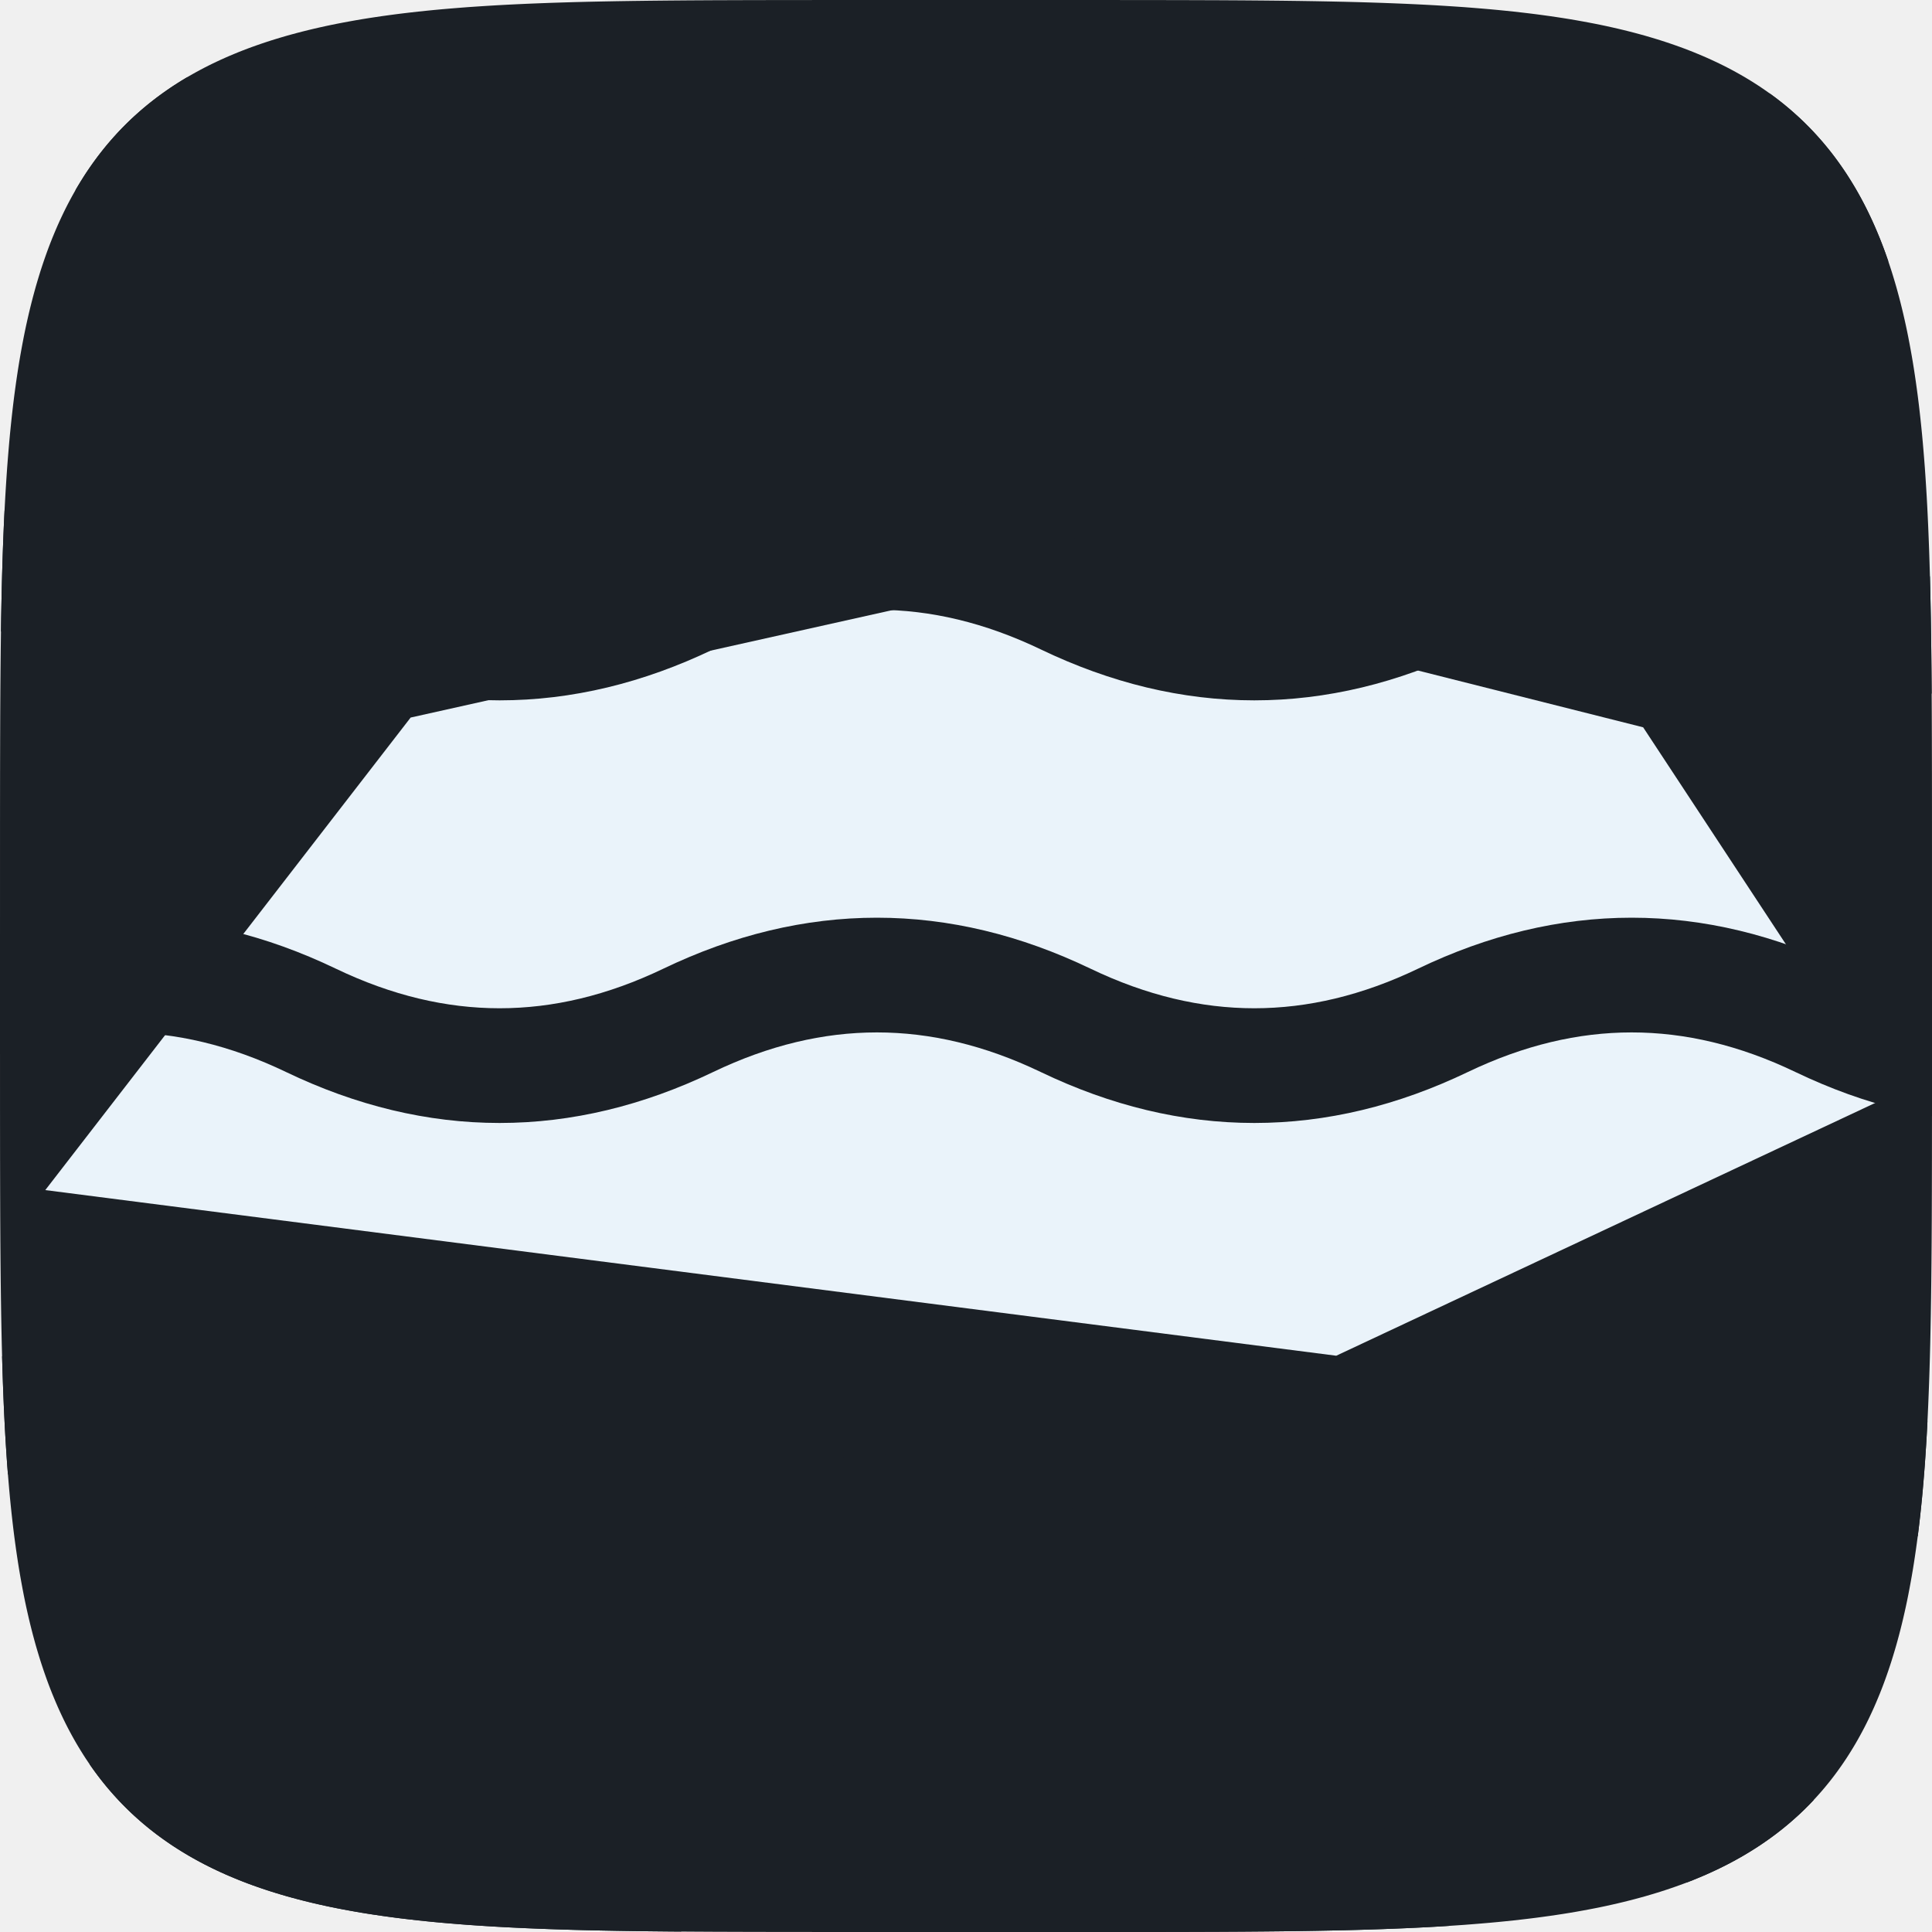
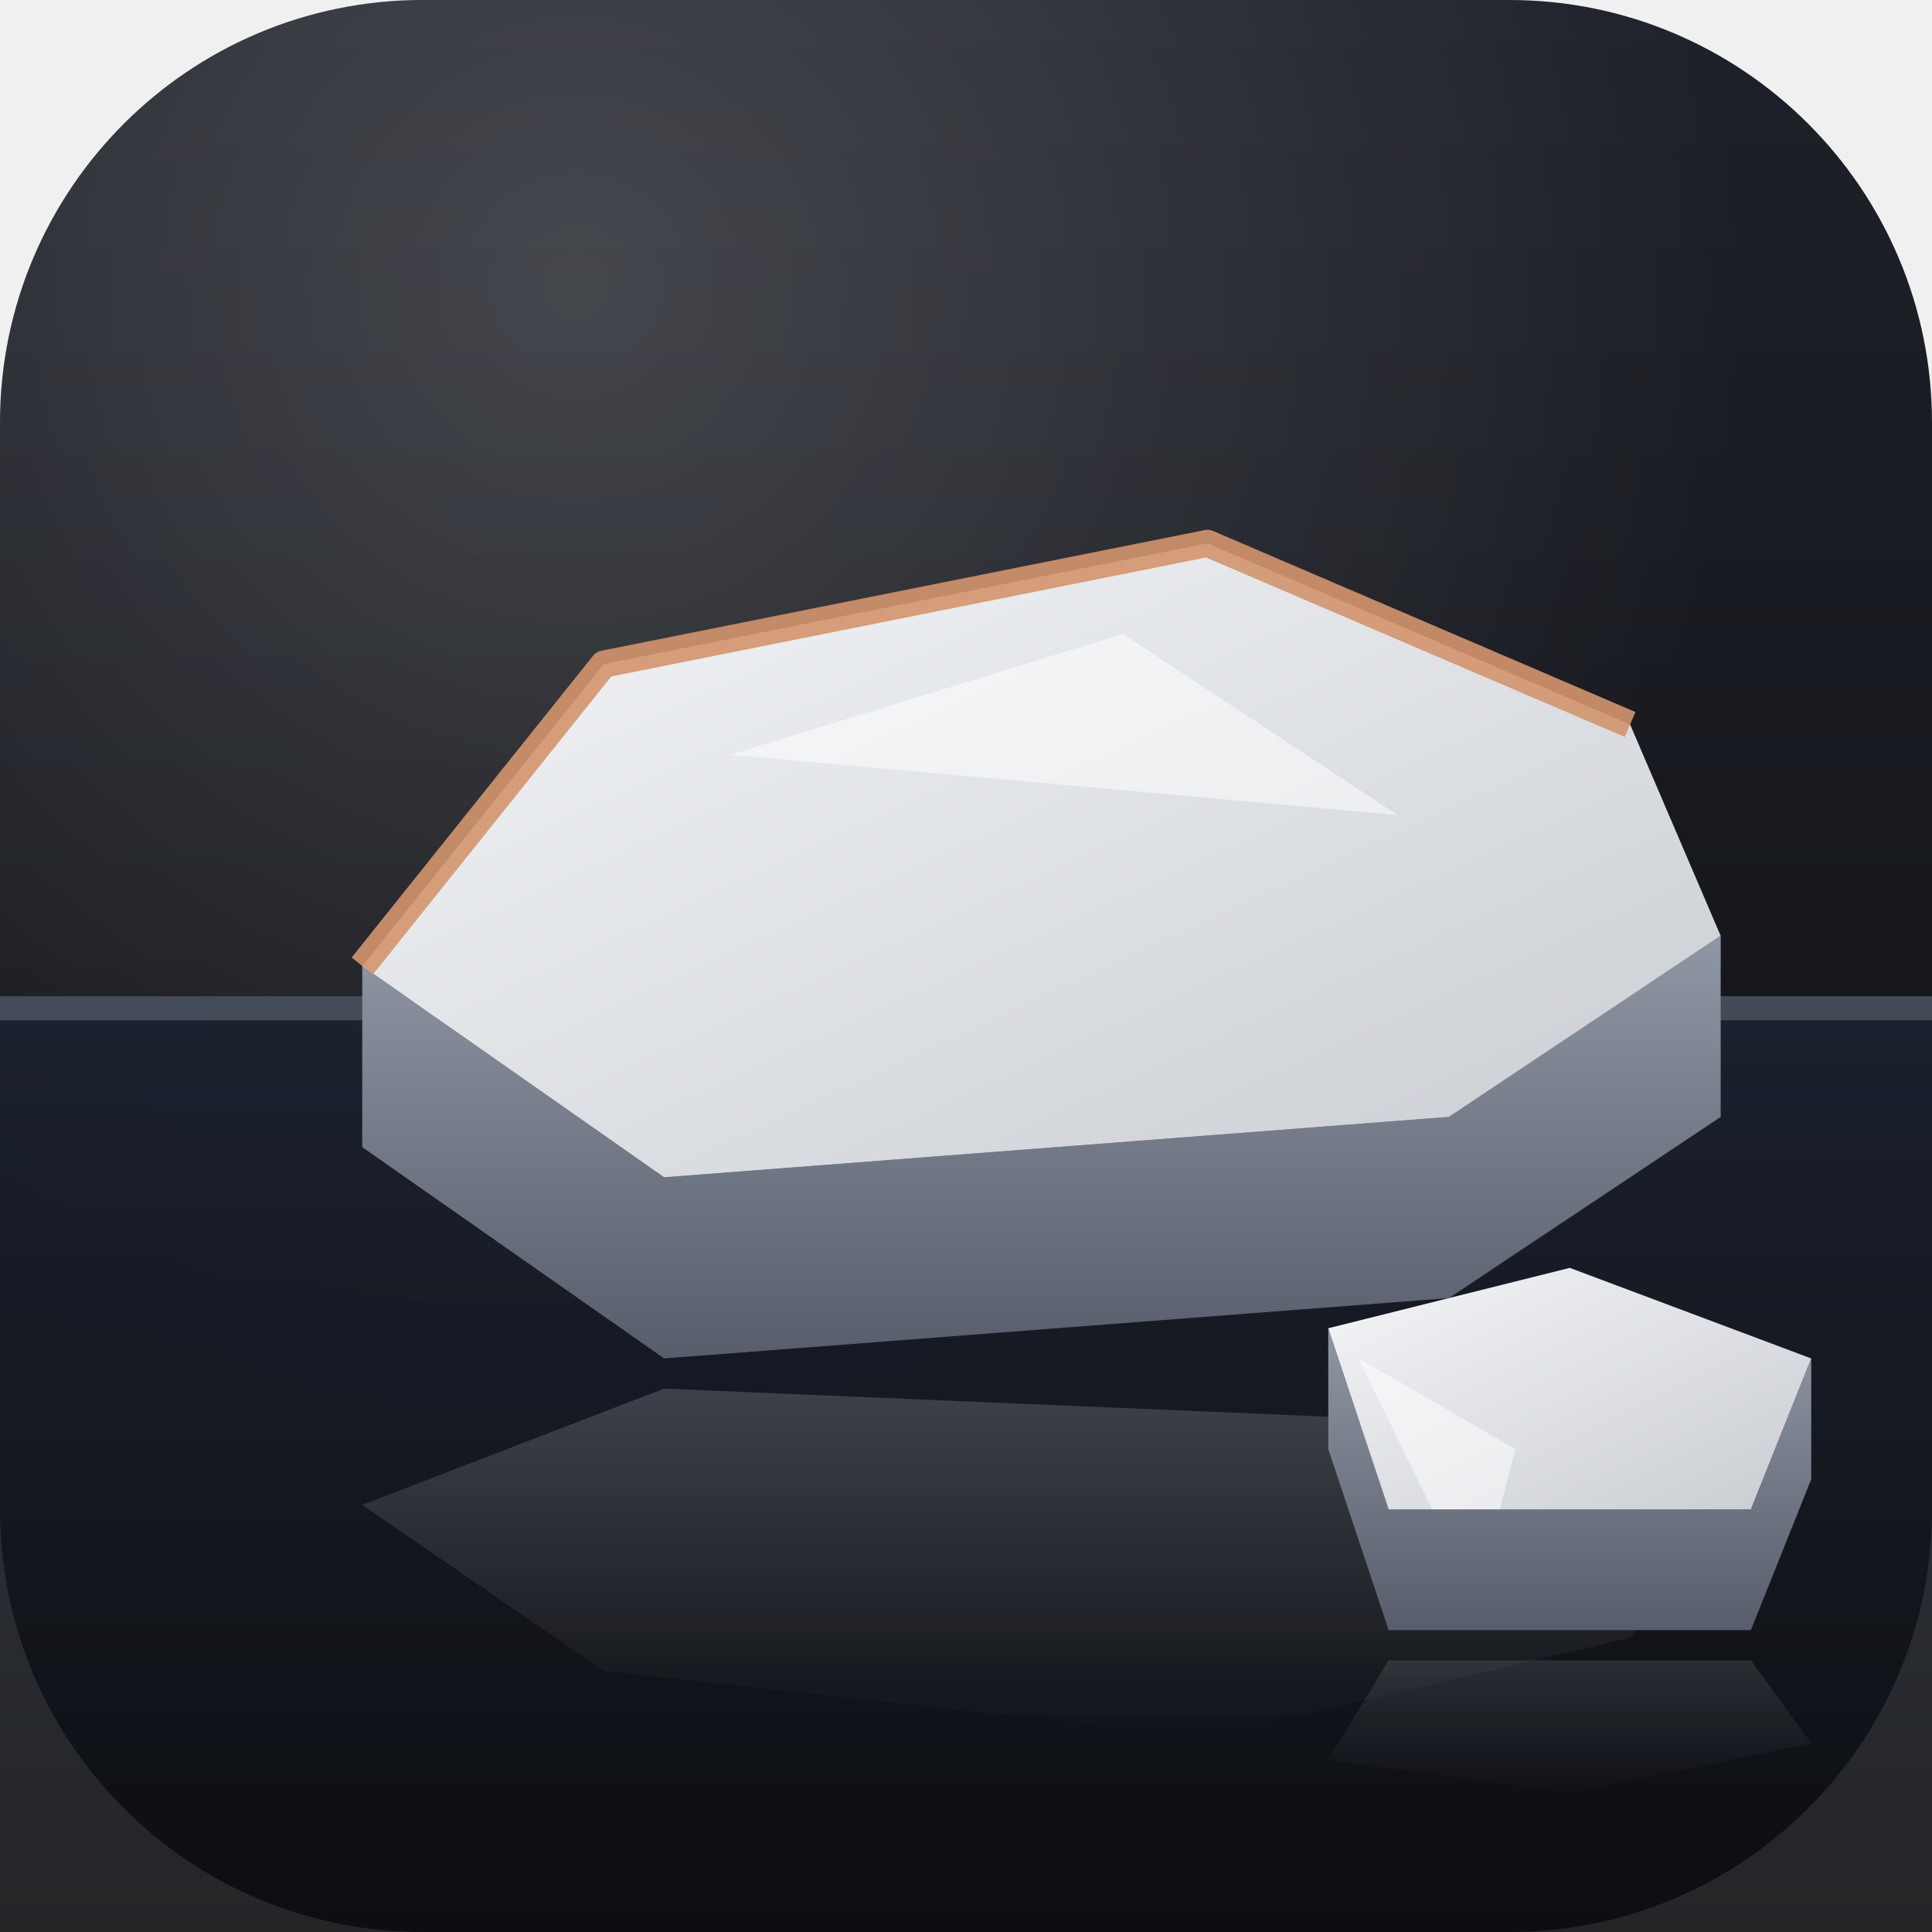
- <svg xmlns="http://www.w3.org/2000/svg" width="1024" height="1024" viewBox="0 0 1024 1024">
+ <svg xmlns="http://www.w3.org/2000/svg" width="1024" height="1024" viewBox="0 0 64 64">
  <defs>
-     <clipPath id="sq">
-       <path d="M1024.00 512.00 L1023.99 588.84 L1023.97 613.39 L1023.93 631.24 L1023.88 645.78 L1023.81 658.27 L1023.72 669.32 L1023.62 679.32 L1023.50 688.48 L1023.37 696.98 L1023.22 704.92 L1023.06 712.40 L1022.88 719.47 L1022.68 726.20 L1022.47 732.61 L1022.24 738.75 L1022.00 744.64 L1021.74 750.31 L1021.47 755.78 L1021.18 761.07 L1020.87 766.18 L1020.55 771.13 L1020.22 775.94 L1019.86 780.62 L1019.49 785.16 L1019.11 789.59 L1018.71 793.91 L1018.29 798.12 L1017.86 802.23 L1017.41 806.25 L1016.95 810.17 L1016.47 814.02 L1015.97 817.78 L1015.46 821.46 L1014.93 825.07 L1014.39 828.61 L1013.83 832.08 L1013.25 835.49 L1012.65 838.83 L1012.04 842.12 L1011.42 845.34 L1010.78 848.51 L1010.12 851.63 L1009.44 854.69 L1008.75 857.70 L1008.04 860.66 L1007.31 863.58 L1006.57 866.45 L1005.81 869.27 L1005.04 872.05 L1004.24 874.78 L1003.43 877.48 L1002.61 880.13 L1001.76 882.75 L1000.90 885.33 L1000.02 887.87 L999.13 890.37 L998.22 892.83 L997.29 895.26 L996.34 897.66 L995.37 900.02 L994.39 902.35 L993.39 904.65 L992.37 906.92 L991.33 909.15 L990.28 911.35 L989.21 913.53 L988.12 915.67 L987.01 917.78 L985.88 919.87 L984.73 921.93 L983.57 923.96 L982.38 925.96 L981.18 927.93 L979.96 929.88 L978.72 931.81 L977.46 933.70 L976.18 935.57 L974.88 937.42 L973.56 939.24 L972.23 941.04 L970.87 942.81 L969.49 944.56 L968.09 946.29 L966.67 947.99 L965.23 949.67 L963.77 951.32 L962.29 952.96 L960.79 954.57 L959.27 956.16 L957.72 957.72 L956.16 959.27 L954.57 960.79 L952.96 962.29 L951.32 963.77 L949.67 965.23 L947.99 966.67 L946.29 968.09 L944.56 969.49 L942.81 970.87 L941.04 972.23 L939.24 973.56 L937.42 974.88 L935.57 976.18 L933.70 977.46 L931.81 978.72 L929.88 979.96 L927.93 981.18 L925.96 982.38 L923.96 983.57 L921.93 984.73 L919.87 985.88 L917.78 987.01 L915.67 988.12 L913.53 989.21 L911.35 990.28 L909.15 991.33 L906.92 992.37 L904.65 993.39 L902.35 994.39 L900.02 995.37 L897.66 996.34 L895.26 997.29 L892.83 998.22 L890.37 999.13 L887.87 1000.02 L885.33 1000.90 L882.75 1001.76 L880.13 1002.61 L877.48 1003.43 L874.78 1004.24 L872.05 1005.04 L869.27 1005.81 L866.45 1006.57 L863.58 1007.31 L860.66 1008.04 L857.70 1008.75 L854.69 1009.44 L851.63 1010.12 L848.51 1010.78 L845.34 1011.42 L842.12 1012.04 L838.83 1012.65 L835.49 1013.25 L832.08 1013.83 L828.61 1014.39 L825.07 1014.93 L821.46 1015.46 L817.78 1015.97 L814.02 1016.47 L810.17 1016.95 L806.25 1017.41 L802.23 1017.86 L798.12 1018.29 L793.91 1018.71 L789.59 1019.11 L785.16 1019.49 L780.62 1019.86 L775.94 1020.22 L771.13 1020.55 L766.18 1020.87 L761.07 1021.18 L755.78 1021.47 L750.31 1021.74 L744.64 1022.00 L738.75 1022.24 L732.61 1022.47 L726.20 1022.68 L719.47 1022.88 L712.40 1023.06 L704.92 1023.22 L696.98 1023.37 L688.48 1023.50 L679.32 1023.62 L669.32 1023.72 L658.27 1023.81 L645.78 1023.88 L631.24 1023.93 L613.39 1023.97 L588.84 1023.99 L512.00 1024.00 L435.16 1023.99 L410.61 1023.97 L392.76 1023.93 L378.22 1023.88 L365.73 1023.81 L354.68 1023.72 L344.68 1023.62 L335.52 1023.50 L327.02 1023.37 L319.08 1023.22 L311.60 1023.06 L304.53 1022.88 L297.80 1022.68 L291.39 1022.47 L285.25 1022.24 L279.36 1022.00 L273.69 1021.74 L268.22 1021.47 L262.93 1021.18 L257.82 1020.87 L252.87 1020.55 L248.06 1020.22 L243.38 1019.86 L238.84 1019.49 L234.41 1019.11 L230.09 1018.71 L225.88 1018.29 L221.77 1017.86 L217.75 1017.41 L213.83 1016.95 L209.98 1016.47 L206.22 1015.97 L202.54 1015.46 L198.93 1014.93 L195.39 1014.39 L191.92 1013.83 L188.51 1013.25 L185.17 1012.65 L181.88 1012.04 L178.66 1011.42 L175.49 1010.78 L172.37 1010.12 L169.31 1009.44 L166.30 1008.75 L163.34 1008.04 L160.42 1007.31 L157.55 1006.57 L154.73 1005.81 L151.95 1005.04 L149.22 1004.24 L146.52 1003.43 L143.87 1002.61 L141.25 1001.76 L138.67 1000.90 L136.13 1000.02 L133.63 999.13 L131.17 998.22 L128.74 997.29 L126.34 996.34 L123.98 995.37 L121.65 994.39 L119.35 993.39 L117.08 992.37 L114.85 991.33 L112.65 990.28 L110.47 989.21 L108.33 988.12 L106.22 987.01 L104.13 985.88 L102.07 984.73 L100.04 983.57 L98.04 982.38 L96.07 981.18 L94.12 979.96 L92.19 978.72 L90.30 977.46 L88.43 976.18 L86.58 974.88 L84.76 973.56 L82.96 972.23 L81.19 970.87 L79.44 969.49 L77.71 968.09 L76.01 966.67 L74.33 965.23 L72.68 963.77 L71.04 962.29 L69.43 960.79 L67.84 959.27 L66.28 957.72 L64.73 956.16 L63.21 954.57 L61.71 952.96 L60.23 951.32 L58.77 949.67 L57.33 947.99 L55.91 946.29 L54.51 944.56 L53.13 942.81 L51.77 941.04 L50.44 939.24 L49.12 937.42 L47.82 935.57 L46.54 933.70 L45.28 931.81 L44.04 929.88 L42.82 927.93 L41.62 925.96 L40.43 923.96 L39.27 921.93 L38.12 919.87 L36.99 917.78 L35.88 915.67 L34.79 913.53 L33.72 911.35 L32.67 909.15 L31.63 906.92 L30.61 904.65 L29.61 902.35 L28.63 900.02 L27.66 897.66 L26.71 895.26 L25.78 892.83 L24.87 890.37 L23.98 887.87 L23.10 885.33 L22.24 882.75 L21.39 880.13 L20.57 877.48 L19.76 874.78 L18.96 872.05 L18.19 869.27 L17.43 866.45 L16.69 863.58 L15.96 860.66 L15.25 857.70 L14.56 854.69 L13.88 851.63 L13.22 848.51 L12.58 845.34 L11.96 842.12 L11.35 838.83 L10.75 835.49 L10.17 832.08 L9.61 828.61 L9.07 825.07 L8.54 821.46 L8.03 817.78 L7.53 814.02 L7.05 810.17 L6.59 806.25 L6.14 802.23 L5.71 798.12 L5.29 793.91 L4.89 789.59 L4.51 785.16 L4.14 780.62 L3.78 775.94 L3.45 771.13 L3.13 766.18 L2.82 761.07 L2.53 755.78 L2.26 750.31 L2.00 744.64 L1.76 738.75 L1.53 732.61 L1.32 726.20 L1.12 719.47 L0.94 712.40 L0.78 704.92 L0.63 696.98 L0.50 688.48 L0.38 679.32 L0.28 669.32 L0.19 658.27 L0.12 645.78 L0.07 631.24 L0.03 613.39 L0.01 588.84 L0.00 512.00 L0.01 435.16 L0.03 410.61 L0.07 392.76 L0.12 378.22 L0.19 365.73 L0.28 354.68 L0.38 344.68 L0.50 335.52 L0.63 327.02 L0.78 319.08 L0.94 311.60 L1.12 304.53 L1.32 297.80 L1.53 291.39 L1.76 285.25 L2.00 279.36 L2.26 273.69 L2.53 268.22 L2.82 262.93 L3.13 257.82 L3.45 252.87 L3.78 248.06 L4.14 243.38 L4.51 238.84 L4.89 234.41 L5.29 230.09 L5.71 225.88 L6.14 221.77 L6.59 217.75 L7.05 213.83 L7.53 209.98 L8.03 206.22 L8.54 202.54 L9.07 198.93 L9.61 195.39 L10.17 191.92 L10.75 188.51 L11.35 185.17 L11.96 181.88 L12.58 178.66 L13.22 175.49 L13.88 172.37 L14.56 169.31 L15.25 166.30 L15.96 163.34 L16.69 160.42 L17.43 157.55 L18.19 154.73 L18.96 151.95 L19.76 149.22 L20.57 146.52 L21.39 143.87 L22.24 141.25 L23.10 138.67 L23.98 136.13 L24.87 133.63 L25.78 131.17 L26.71 128.74 L27.66 126.34 L28.63 123.98 L29.61 121.65 L30.61 119.35 L31.63 117.08 L32.67 114.85 L33.72 112.65 L34.79 110.47 L35.88 108.33 L36.99 106.22 L38.12 104.13 L39.27 102.07 L40.43 100.04 L41.62 98.04 L42.82 96.07 L44.04 94.12 L45.28 92.19 L46.54 90.30 L47.82 88.43 L49.12 86.58 L50.44 84.76 L51.77 82.96 L53.13 81.19 L54.51 79.44 L55.91 77.71 L57.33 76.01 L58.77 74.33 L60.23 72.68 L61.71 71.04 L63.21 69.43 L64.73 67.84 L66.28 66.28 L67.84 64.73 L69.43 63.21 L71.04 61.71 L72.68 60.23 L74.33 58.77 L76.01 57.33 L77.71 55.91 L79.44 54.51 L81.19 53.13 L82.96 51.77 L84.76 50.44 L86.58 49.12 L88.43 47.82 L90.30 46.54 L92.19 45.28 L94.12 44.04 L96.07 42.82 L98.04 41.62 L100.04 40.43 L102.07 39.27 L104.13 38.12 L106.22 36.99 L108.33 35.88 L110.47 34.79 L112.65 33.72 L114.85 32.67 L117.08 31.63 L119.35 30.61 L121.65 29.61 L123.98 28.63 L126.34 27.66 L128.74 26.71 L131.17 25.78 L133.63 24.87 L136.13 23.98 L138.67 23.10 L141.25 22.24 L143.87 21.39 L146.52 20.57 L149.22 19.76 L151.95 18.96 L154.73 18.19 L157.55 17.43 L160.42 16.69 L163.34 15.96 L166.30 15.25 L169.31 14.56 L172.37 13.88 L175.49 13.22 L178.66 12.58 L181.88 11.96 L185.17 11.35 L188.51 10.75 L191.92 10.17 L195.39 9.61 L198.93 9.07 L202.54 8.54 L206.22 8.03 L209.98 7.53 L213.83 7.05 L217.75 6.59 L221.77 6.14 L225.88 5.71 L230.09 5.29 L234.41 4.89 L238.84 4.51 L243.38 4.14 L248.06 3.78 L252.87 3.45 L257.82 3.13 L262.93 2.82 L268.22 2.53 L273.69 2.26 L279.36 2.00 L285.25 1.76 L291.39 1.53 L297.80 1.32 L304.53 1.12 L311.60 0.94 L319.08 0.78 L327.02 0.63 L335.52 0.50 L344.68 0.38 L354.68 0.28 L365.73 0.19 L378.22 0.12 L392.76 0.07 L410.61 0.03 L435.16 0.01 L512.00 0.00 L588.84 0.01 L613.39 0.03 L631.24 0.07 L645.78 0.12 L658.27 0.19 L669.32 0.28 L679.32 0.38 L688.48 0.50 L696.98 0.63 L704.92 0.78 L712.40 0.94 L719.47 1.12 L726.20 1.32 L732.61 1.53 L738.75 1.76 L744.64 2.00 L750.31 2.26 L755.78 2.53 L761.07 2.82 L766.18 3.13 L771.13 3.45 L775.94 3.78 L780.62 4.14 L785.16 4.51 L789.59 4.89 L793.91 5.29 L798.12 5.71 L802.23 6.14 L806.25 6.59 L810.17 7.05 L814.02 7.53 L817.78 8.03 L821.46 8.54 L825.07 9.07 L828.61 9.61 L832.08 10.17 L835.49 10.75 L838.83 11.35 L842.12 11.96 L845.34 12.58 L848.51 13.22 L851.63 13.88 L854.69 14.56 L857.70 15.25 L860.66 15.96 L863.58 16.69 L866.45 17.43 L869.27 18.19 L872.05 18.96 L874.78 19.76 L877.48 20.57 L880.13 21.39 L882.75 22.24 L885.33 23.10 L887.87 23.98 L890.37 24.87 L892.83 25.78 L895.26 26.71 L897.66 27.66 L900.02 28.63 L902.35 29.61 L904.65 30.61 L906.92 31.63 L909.15 32.67 L911.35 33.72 L913.53 34.79 L915.67 35.88 L917.78 36.99 L919.87 38.12 L921.93 39.27 L923.96 40.43 L925.96 41.62 L927.93 42.82 L929.88 44.04 L931.81 45.28 L933.70 46.54 L935.57 47.82 L937.42 49.12 L939.24 50.44 L941.04 51.77 L942.81 53.13 L944.56 54.51 L946.29 55.91 L947.99 57.33 L949.67 58.77 L951.32 60.23 L952.96 61.71 L954.57 63.21 L956.16 64.73 L957.72 66.28 L959.27 67.84 L960.79 69.43 L962.29 71.04 L963.77 72.68 L965.23 74.33 L966.67 76.01 L968.09 77.71 L969.49 79.44 L970.87 81.19 L972.23 82.96 L973.56 84.76 L974.88 86.58 L976.18 88.43 L977.46 90.30 L978.72 92.19 L979.96 94.12 L981.18 96.07 L982.38 98.04 L983.57 100.04 L984.73 102.07 L985.88 104.13 L987.01 106.22 L988.12 108.33 L989.21 110.47 L990.28 112.65 L991.33 114.85 L992.37 117.08 L993.39 119.35 L994.39 121.65 L995.37 123.98 L996.34 126.34 L997.29 128.74 L998.22 131.17 L999.13 133.63 L1000.02 136.13 L1000.90 138.67 L1001.76 141.25 L1002.61 143.87 L1003.43 146.52 L1004.24 149.22 L1005.04 151.95 L1005.81 154.73 L1006.57 157.55 L1007.31 160.42 L1008.04 163.34 L1008.75 166.30 L1009.44 169.31 L1010.12 172.37 L1010.78 175.49 L1011.42 178.66 L1012.04 181.88 L1012.65 185.17 L1013.25 188.51 L1013.83 191.92 L1014.39 195.39 L1014.93 198.93 L1015.46 202.54 L1015.97 206.22 L1016.47 209.98 L1016.95 213.83 L1017.41 217.75 L1017.86 221.77 L1018.29 225.88 L1018.71 230.09 L1019.11 234.41 L1019.49 238.84 L1019.86 243.38 L1020.22 248.06 L1020.55 252.87 L1020.87 257.82 L1021.18 262.93 L1021.47 268.22 L1021.74 273.69 L1022.00 279.36 L1022.24 285.25 L1022.47 291.39 L1022.68 297.80 L1022.88 304.53 L1023.06 311.60 L1023.22 319.08 L1023.37 327.02 L1023.50 335.52 L1023.62 344.68 L1023.72 354.68 L1023.81 365.73 L1023.88 378.22 L1023.93 392.76 L1023.97 410.61 L1023.99 435.16 Z" />
-     </clipPath>
-     <mask id="cut">
-       <rect width="1024" height="1024" fill="#fff" />
-       <path id="halo" fill="#000" />
-     </mask>
+     <linearGradient id="g56_bg" x1="0" y1="0" x2="0" y2="1">
+       <stop offset="0" stop-color="#1e2129" />
+       <stop offset="1" stop-color="#0d0e11" />
+     </linearGradient>
+     <radialGradient id="g56_glow" cx="0.3" cy="0.15" r="0.6">
+       <stop offset="0" stop-color="#ffffff" stop-opacity="0.18" />
+       <stop offset="1" stop-color="#ffffff" stop-opacity="0" />
+     </radialGradient>
+     <linearGradient id="g56_sea" x1="0" y1="0" x2="0" y2="1">
+       <stop offset="0" stop-color="#1c2230" />
+       <stop offset="1" stop-color="#0d0e11" />
+     </linearGradient>
+     <linearGradient id="g56_top" x1="0" y1="0" x2="1" y2="1">
+       <stop offset="0" stop-color="#f4f6f8" />
+       <stop offset="1" stop-color="#c9ccd2" />
+     </linearGradient>
+     <linearGradient id="g56_topb" x1="0" y1="0" x2="1" y2="1">
+       <stop offset="0" stop-color="#f6f9fc" />
+       <stop offset="1" stop-color="#b9c8dc" />
+     </linearGradient>
+     <linearGradient id="g56_side" x1="0" y1="0" x2="0" y2="1">
+       <stop offset="0" stop-color="#8f96a4" />
+       <stop offset="1" stop-color="#575d6a" />
+     </linearGradient>
+     <linearGradient id="g56_side2" x1="0" y1="0" x2="0" y2="1">
+       <stop offset="0" stop-color="#a7b0be" />
+       <stop offset="1" stop-color="#3f4552" />
+     </linearGradient>
+     <linearGradient id="g56_refl" x1="0" y1="0" x2="0" y2="1">
+       <stop offset="0" stop-color="#c9ccd2" />
+       <stop offset="1" stop-color="#c9ccd2" stop-opacity="0" />
+     </linearGradient>
  </defs>
-   <path d="M1024.00 512.00 L1023.99 588.84 L1023.97 613.39 L1023.93 631.24 L1023.88 645.78 L1023.81 658.27 L1023.72 669.32 L1023.62 679.32 L1023.50 688.48 L1023.37 696.98 L1023.22 704.92 L1023.06 712.40 L1022.88 719.47 L1022.68 726.20 L1022.47 732.61 L1022.24 738.75 L1022.00 744.64 L1021.74 750.31 L1021.47 755.78 L1021.18 761.07 L1020.87 766.18 L1020.55 771.13 L1020.22 775.94 L1019.86 780.62 L1019.49 785.16 L1019.11 789.59 L1018.71 793.91 L1018.29 798.12 L1017.86 802.23 L1017.41 806.25 L1016.95 810.17 L1016.47 814.02 L1015.97 817.78 L1015.46 821.46 L1014.93 825.07 L1014.39 828.61 L1013.83 832.08 L1013.25 835.49 L1012.65 838.83 L1012.04 842.12 L1011.42 845.34 L1010.78 848.51 L1010.12 851.63 L1009.44 854.69 L1008.75 857.70 L1008.04 860.66 L1007.31 863.58 L1006.57 866.45 L1005.81 869.27 L1005.04 872.05 L1004.24 874.78 L1003.43 877.48 L1002.61 880.13 L1001.76 882.75 L1000.90 885.33 L1000.02 887.87 L999.13 890.37 L998.22 892.83 L997.29 895.26 L996.34 897.66 L995.37 900.02 L994.39 902.35 L993.39 904.65 L992.37 906.92 L991.33 909.15 L990.28 911.35 L989.21 913.53 L988.12 915.67 L987.01 917.78 L985.88 919.87 L984.73 921.93 L983.57 923.96 L982.38 925.96 L981.18 927.93 L979.96 929.88 L978.72 931.81 L977.46 933.70 L976.18 935.57 L974.88 937.42 L973.56 939.24 L972.23 941.04 L970.87 942.81 L969.49 944.56 L968.09 946.29 L966.67 947.99 L965.23 949.67 L963.77 951.32 L962.29 952.96 L960.79 954.57 L959.27 956.16 L957.72 957.72 L956.16 959.27 L954.57 960.79 L952.96 962.29 L951.32 963.77 L949.67 965.23 L947.99 966.67 L946.29 968.09 L944.56 969.49 L942.81 970.87 L941.04 972.23 L939.24 973.56 L937.42 974.88 L935.57 976.18 L933.70 977.46 L931.81 978.72 L929.88 979.96 L927.93 981.18 L925.96 982.38 L923.96 983.57 L921.93 984.73 L919.87 985.88 L917.78 987.01 L915.67 988.12 L913.53 989.21 L911.35 990.28 L909.15 991.33 L906.92 992.37 L904.65 993.39 L902.35 994.39 L900.02 995.37 L897.66 996.34 L895.26 997.29 L892.83 998.22 L890.37 999.13 L887.87 1000.02 L885.33 1000.90 L882.75 1001.76 L880.13 1002.61 L877.48 1003.43 L874.78 1004.24 L872.05 1005.04 L869.27 1005.81 L866.45 1006.57 L863.58 1007.31 L860.66 1008.04 L857.70 1008.75 L854.69 1009.44 L851.63 1010.12 L848.51 1010.78 L845.34 1011.42 L842.12 1012.04 L838.83 1012.65 L835.49 1013.25 L832.08 1013.83 L828.61 1014.39 L825.07 1014.93 L821.46 1015.46 L817.78 1015.97 L814.02 1016.47 L810.17 1016.95 L806.25 1017.41 L802.23 1017.86 L798.12 1018.29 L793.91 1018.71 L789.59 1019.11 L785.16 1019.49 L780.62 1019.86 L775.94 1020.22 L771.13 1020.55 L766.18 1020.87 L761.07 1021.18 L755.78 1021.47 L750.31 1021.74 L744.64 1022.00 L738.75 1022.24 L732.61 1022.47 L726.20 1022.68 L719.47 1022.88 L712.40 1023.06 L704.92 1023.22 L696.98 1023.37 L688.48 1023.50 L679.32 1023.62 L669.32 1023.72 L658.27 1023.81 L645.78 1023.88 L631.24 1023.93 L613.39 1023.97 L588.84 1023.99 L512.00 1024.00 L435.16 1023.99 L410.61 1023.97 L392.76 1023.93 L378.22 1023.88 L365.73 1023.81 L354.68 1023.72 L344.68 1023.62 L335.52 1023.50 L327.02 1023.37 L319.08 1023.22 L311.60 1023.06 L304.53 1022.88 L297.80 1022.68 L291.39 1022.47 L285.25 1022.24 L279.36 1022.00 L273.69 1021.74 L268.22 1021.47 L262.93 1021.18 L257.82 1020.87 L252.87 1020.55 L248.06 1020.22 L243.38 1019.86 L238.84 1019.49 L234.41 1019.11 L230.09 1018.71 L225.88 1018.29 L221.77 1017.86 L217.75 1017.41 L213.83 1016.95 L209.98 1016.47 L206.22 1015.97 L202.54 1015.46 L198.93 1014.93 L195.39 1014.39 L191.92 1013.83 L188.51 1013.25 L185.17 1012.65 L181.88 1012.04 L178.66 1011.42 L175.49 1010.78 L172.37 1010.12 L169.31 1009.44 L166.30 1008.75 L163.34 1008.04 L160.42 1007.31 L157.55 1006.57 L154.73 1005.81 L151.95 1005.04 L149.22 1004.24 L146.52 1003.43 L143.87 1002.61 L141.25 1001.76 L138.67 1000.90 L136.13 1000.02 L133.63 999.13 L131.17 998.22 L128.74 997.29 L126.34 996.34 L123.98 995.37 L121.65 994.39 L119.35 993.39 L117.08 992.37 L114.85 991.33 L112.65 990.28 L110.47 989.21 L108.33 988.12 L106.22 987.01 L104.13 985.88 L102.07 984.73 L100.04 983.57 L98.04 982.38 L96.07 981.18 L94.12 979.96 L92.19 978.72 L90.30 977.46 L88.43 976.18 L86.58 974.88 L84.76 973.56 L82.96 972.23 L81.19 970.87 L79.44 969.49 L77.71 968.09 L76.01 966.67 L74.33 965.23 L72.68 963.77 L71.04 962.29 L69.43 960.79 L67.84 959.27 L66.28 957.72 L64.73 956.16 L63.21 954.57 L61.71 952.96 L60.23 951.32 L58.77 949.67 L57.33 947.99 L55.91 946.29 L54.51 944.56 L53.13 942.81 L51.77 941.04 L50.44 939.24 L49.12 937.42 L47.82 935.57 L46.54 933.70 L45.28 931.81 L44.04 929.88 L42.82 927.93 L41.62 925.96 L40.43 923.96 L39.27 921.93 L38.12 919.87 L36.99 917.78 L35.88 915.67 L34.79 913.53 L33.72 911.35 L32.67 909.15 L31.63 906.92 L30.61 904.65 L29.61 902.35 L28.63 900.02 L27.66 897.66 L26.71 895.26 L25.78 892.83 L24.87 890.37 L23.98 887.87 L23.10 885.33 L22.24 882.75 L21.39 880.13 L20.57 877.48 L19.76 874.78 L18.96 872.05 L18.19 869.27 L17.43 866.45 L16.69 863.58 L15.96 860.66 L15.25 857.70 L14.56 854.69 L13.88 851.63 L13.22 848.51 L12.58 845.34 L11.96 842.12 L11.35 838.83 L10.75 835.49 L10.17 832.08 L9.61 828.61 L9.07 825.07 L8.54 821.46 L8.03 817.78 L7.53 814.02 L7.05 810.17 L6.59 806.25 L6.14 802.23 L5.71 798.12 L5.29 793.91 L4.89 789.59 L4.51 785.16 L4.14 780.62 L3.78 775.94 L3.45 771.13 L3.13 766.18 L2.82 761.07 L2.53 755.78 L2.26 750.31 L2.00 744.64 L1.76 738.75 L1.53 732.61 L1.32 726.20 L1.12 719.47 L0.94 712.40 L0.78 704.92 L0.63 696.98 L0.50 688.48 L0.38 679.32 L0.28 669.32 L0.19 658.27 L0.12 645.78 L0.07 631.24 L0.03 613.39 L0.01 588.84 L0.00 512.00 L0.01 435.16 L0.03 410.61 L0.07 392.76 L0.12 378.22 L0.19 365.73 L0.28 354.68 L0.38 344.68 L0.50 335.52 L0.63 327.02 L0.78 319.08 L0.94 311.60 L1.12 304.53 L1.32 297.80 L1.53 291.39 L1.76 285.25 L2.00 279.36 L2.26 273.69 L2.53 268.22 L2.82 262.93 L3.13 257.82 L3.45 252.87 L3.78 248.06 L4.14 243.38 L4.51 238.84 L4.89 234.41 L5.29 230.09 L5.71 225.88 L6.14 221.77 L6.59 217.75 L7.05 213.83 L7.53 209.98 L8.03 206.22 L8.54 202.54 L9.07 198.93 L9.61 195.39 L10.17 191.92 L10.75 188.51 L11.35 185.17 L11.96 181.88 L12.58 178.66 L13.22 175.49 L13.88 172.37 L14.56 169.31 L15.25 166.30 L15.96 163.34 L16.69 160.42 L17.43 157.55 L18.19 154.73 L18.96 151.95 L19.76 149.22 L20.57 146.52 L21.39 143.87 L22.24 141.25 L23.10 138.67 L23.98 136.13 L24.87 133.63 L25.78 131.17 L26.71 128.74 L27.66 126.34 L28.63 123.98 L29.61 121.65 L30.61 119.35 L31.63 117.08 L32.67 114.85 L33.72 112.65 L34.79 110.47 L35.88 108.33 L36.99 106.22 L38.12 104.13 L39.27 102.07 L40.43 100.04 L41.62 98.04 L42.82 96.07 L44.04 94.12 L45.28 92.19 L46.54 90.30 L47.82 88.43 L49.12 86.58 L50.44 84.76 L51.77 82.96 L53.13 81.19 L54.51 79.44 L55.91 77.71 L57.33 76.01 L58.77 74.33 L60.23 72.68 L61.71 71.04 L63.21 69.43 L64.73 67.84 L66.28 66.28 L67.84 64.73 L69.43 63.21 L71.04 61.71 L72.68 60.23 L74.33 58.77 L76.01 57.33 L77.71 55.91 L79.44 54.51 L81.19 53.13 L82.96 51.77 L84.76 50.44 L86.58 49.12 L88.43 47.82 L90.30 46.54 L92.19 45.28 L94.12 44.04 L96.07 42.82 L98.04 41.62 L100.04 40.43 L102.07 39.27 L104.13 38.12 L106.22 36.99 L108.33 35.88 L110.47 34.79 L112.65 33.72 L114.85 32.67 L117.08 31.63 L119.35 30.61 L121.65 29.61 L123.98 28.63 L126.34 27.66 L128.74 26.71 L131.17 25.78 L133.63 24.87 L136.13 23.98 L138.67 23.10 L141.25 22.24 L143.87 21.39 L146.52 20.57 L149.22 19.76 L151.95 18.96 L154.73 18.19 L157.55 17.43 L160.42 16.69 L163.34 15.96 L166.30 15.25 L169.31 14.56 L172.37 13.88 L175.49 13.22 L178.66 12.58 L181.88 11.96 L185.17 11.35 L188.51 10.75 L191.92 10.17 L195.39 9.61 L198.93 9.07 L202.54 8.54 L206.22 8.03 L209.98 7.53 L213.83 7.05 L217.75 6.59 L221.77 6.14 L225.88 5.71 L230.09 5.29 L234.41 4.89 L238.84 4.51 L243.38 4.14 L248.06 3.78 L252.87 3.45 L257.82 3.13 L262.93 2.82 L268.22 2.53 L273.69 2.26 L279.36 2.00 L285.25 1.76 L291.39 1.53 L297.80 1.32 L304.53 1.12 L311.60 0.94 L319.08 0.78 L327.02 0.63 L335.52 0.50 L344.68 0.38 L354.68 0.28 L365.73 0.19 L378.22 0.12 L392.76 0.07 L410.61 0.03 L435.16 0.01 L512.00 0.00 L588.84 0.01 L613.39 0.03 L631.24 0.07 L645.78 0.12 L658.27 0.19 L669.32 0.28 L679.32 0.38 L688.48 0.50 L696.98 0.63 L704.92 0.78 L712.40 0.94 L719.47 1.12 L726.20 1.32 L732.61 1.53 L738.75 1.76 L744.64 2.00 L750.31 2.26 L755.78 2.53 L761.07 2.82 L766.18 3.13 L771.13 3.45 L775.94 3.78 L780.62 4.14 L785.16 4.51 L789.59 4.89 L793.91 5.29 L798.12 5.71 L802.23 6.14 L806.25 6.59 L810.17 7.05 L814.02 7.53 L817.78 8.03 L821.46 8.54 L825.07 9.07 L828.61 9.61 L832.08 10.17 L835.49 10.75 L838.83 11.35 L842.12 11.96 L845.34 12.58 L848.51 13.22 L851.63 13.88 L854.69 14.56 L857.70 15.25 L860.66 15.96 L863.58 16.69 L866.45 17.43 L869.27 18.19 L872.05 18.96 L874.78 19.76 L877.48 20.57 L880.13 21.39 L882.75 22.24 L885.33 23.10 L887.87 23.98 L890.37 24.87 L892.83 25.78 L895.26 26.71 L897.66 27.66 L900.02 28.63 L902.35 29.61 L904.65 30.61 L906.92 31.63 L909.15 32.67 L911.35 33.72 L913.53 34.79 L915.67 35.88 L917.78 36.99 L919.87 38.12 L921.93 39.27 L923.96 40.43 L925.96 41.62 L927.93 42.82 L929.88 44.04 L931.81 45.28 L933.70 46.54 L935.57 47.82 L937.42 49.12 L939.24 50.44 L941.04 51.77 L942.81 53.13 L944.56 54.51 L946.29 55.91 L947.99 57.33 L949.67 58.77 L951.32 60.23 L952.96 61.71 L954.57 63.21 L956.16 64.73 L957.72 66.28 L959.27 67.84 L960.79 69.43 L962.29 71.04 L963.77 72.68 L965.23 74.33 L966.67 76.01 L968.09 77.71 L969.49 79.44 L970.87 81.19 L972.23 82.96 L973.56 84.76 L974.88 86.58 L976.18 88.43 L977.46 90.30 L978.72 92.19 L979.96 94.12 L981.18 96.07 L982.38 98.04 L983.57 100.04 L984.73 102.07 L985.88 104.13 L987.01 106.22 L988.12 108.33 L989.21 110.47 L990.28 112.65 L991.33 114.85 L992.37 117.08 L993.39 119.35 L994.39 121.65 L995.37 123.98 L996.34 126.34 L997.29 128.74 L998.22 131.17 L999.13 133.63 L1000.02 136.13 L1000.90 138.67 L1001.76 141.25 L1002.61 143.87 L1003.43 146.52 L1004.24 149.22 L1005.04 151.95 L1005.81 154.73 L1006.57 157.55 L1007.31 160.42 L1008.04 163.34 L1008.75 166.30 L1009.44 169.31 L1010.12 172.37 L1010.78 175.49 L1011.42 178.66 L1012.04 181.88 L1012.65 185.17 L1013.25 188.51 L1013.83 191.92 L1014.39 195.39 L1014.93 198.93 L1015.46 202.54 L1015.97 206.22 L1016.47 209.98 L1016.95 213.83 L1017.41 217.75 L1017.86 221.77 L1018.29 225.88 L1018.71 230.09 L1019.11 234.41 L1019.49 238.84 L1019.86 243.38 L1020.22 248.06 L1020.55 252.87 L1020.87 257.82 L1021.18 262.93 L1021.47 268.22 L1021.74 273.69 L1022.00 279.36 L1022.24 285.25 L1022.47 291.39 L1022.68 297.80 L1022.88 304.53 L1023.06 311.60 L1023.22 319.08 L1023.37 327.02 L1023.50 335.52 L1023.62 344.68 L1023.72 354.68 L1023.81 365.73 L1023.88 378.22 L1023.93 392.76 L1023.97 410.61 L1023.99 435.16 Z" fill="#1B2026" />
-   <g clip-path="url(#sq)">
-     <g transform="translate(512 512) scale(1.6) translate(-512 -512)">
-       <path d="M207 586.233L328.032 429.698L537.82 382.899L736.312 432.926L817 555.571L634.646 641.101Z" fill="#EAF3FA" />
-       <g stroke="#1B2026" stroke-width="38" stroke-linecap="round" fill="none">
-         <path d="M-80 110q62.5 -30 125 0q62.5 30 125 0q62.5 -30 125 0q62.5 30 125 0q62.5 -30 125 0q62.5 30 125 0q62.5 -30 125 0q62.5 30 125 0q62.5 -30 125 0q62.5 30 125 0" />
-         <path d="M-80 250q62.5 -30 125 0q62.5 30 125 0q62.5 -30 125 0q62.5 30 125 0q62.5 -30 125 0q62.5 30 125 0q62.5 -30 125 0q62.5 30 125 0q62.5 -30 125 0q62.5 30 125 0" />
-         <path d="M-80 390q62.5 -30 125 0q62.5 30 125 0q62.5 -30 125 0q62.5 30 125 0q62.5 -30 125 0q62.5 30 125 0q62.5 -30 125 0q62.5 30 125 0q62.5 -30 125 0q62.5 30 125 0" />
-         <path d="M-80 530q62.5 -30 125 0q62.5 30 125 0q62.5 -30 125 0q62.5 30 125 0q62.5 -30 125 0q62.5 30 125 0q62.5 -30 125 0q62.5 30 125 0q62.5 -30 125 0q62.5 30 125 0" />
-         <path d="M-80 670q62.5 -30 125 0q62.5 30 125 0q62.5 -30 125 0q62.5 30 125 0q62.5 -30 125 0q62.5 30 125 0q62.5 -30 125 0q62.5 30 125 0q62.5 -30 125 0q62.5 30 125 0" />
-         <path d="M-80 810q62.5 -30 125 0q62.5 30 125 0q62.5 -30 125 0q62.5 30 125 0q62.5 -30 125 0q62.5 30 125 0q62.5 -30 125 0q62.5 30 125 0q62.5 -30 125 0q62.5 30 125 0" />
-         <path d="M-80 950q62.5 -30 125 0q62.5 30 125 0q62.5 -30 125 0q62.5 30 125 0q62.5 -30 125 0q62.5 30 125 0q62.5 -30 125 0q62.5 30 125 0q62.5 -30 125 0q62.5 30 125 0" />
-       </g>
-     </g>
-   </g>
+   <rect width="64" height="64" rx="14" fill="url(#g56_bg)" />
+   <rect width="64" height="64" rx="14" fill="url(#g56_glow)" />
+   <rect x="0" y="33" width="64" height="31" fill="url(#g56_sea)" opacity="0.9" />
+   <rect x="0" y="33" width="64" height="0.8" fill="#8f96a4" opacity="0.35" />
+   <polygon points="12,49.85 20,55.35 40,57.55 54,54.25 57,50.4 48,47.1 22,46" fill="url(#g56_refl)" opacity="0.22" />
+   <polygon points="57,31 48,37 22,39 12,32 12,38 22,45 48,43 57,37" fill="url(#g56_side)" />
+   <clipPath id="g56_c1232">
+     <polygon points="12,32 20,22 40,18 54,24 57,31 48,37 22,39" />
+   </clipPath>
+   <polygon points="12,32 20,22 40,18 54,24 57,31 48,37 22,39" fill="url(#g56_top)" />
+   <polygon clip-path="url(#g56_c1232)" points="24.2,25 37.2,21 46.3,27" fill="#ffffff" opacity="0.5" />
+   <polyline points="12,32 20,22 40,18 54,24" fill="none" stroke="#d3956d" stroke-width="0.9" opacity="0.9" stroke-linejoin="round" />
+   <polygon points="44,58.3 52,59.4 60,57.75 58,55 46,55" fill="url(#g56_refl)" opacity="0.14" />
+   <polygon points="60,45 58,50 46,50 44,44 44,48 46,54 58,54 60,49" fill="url(#g56_side)" />
+   <clipPath id="g56_c4444">
+     <polygon points="44,44 52,42 60,45 58,50 46,50" />
+   </clipPath>
+   <polygon points="44,44 52,42 60,45 58,50 46,50" fill="url(#g56_top)" />
+   <polygon clip-path="url(#g56_c4444)" points="45,45 50.2,48 48.9,53" fill="#ffffff" opacity="0.5" />
</svg>
